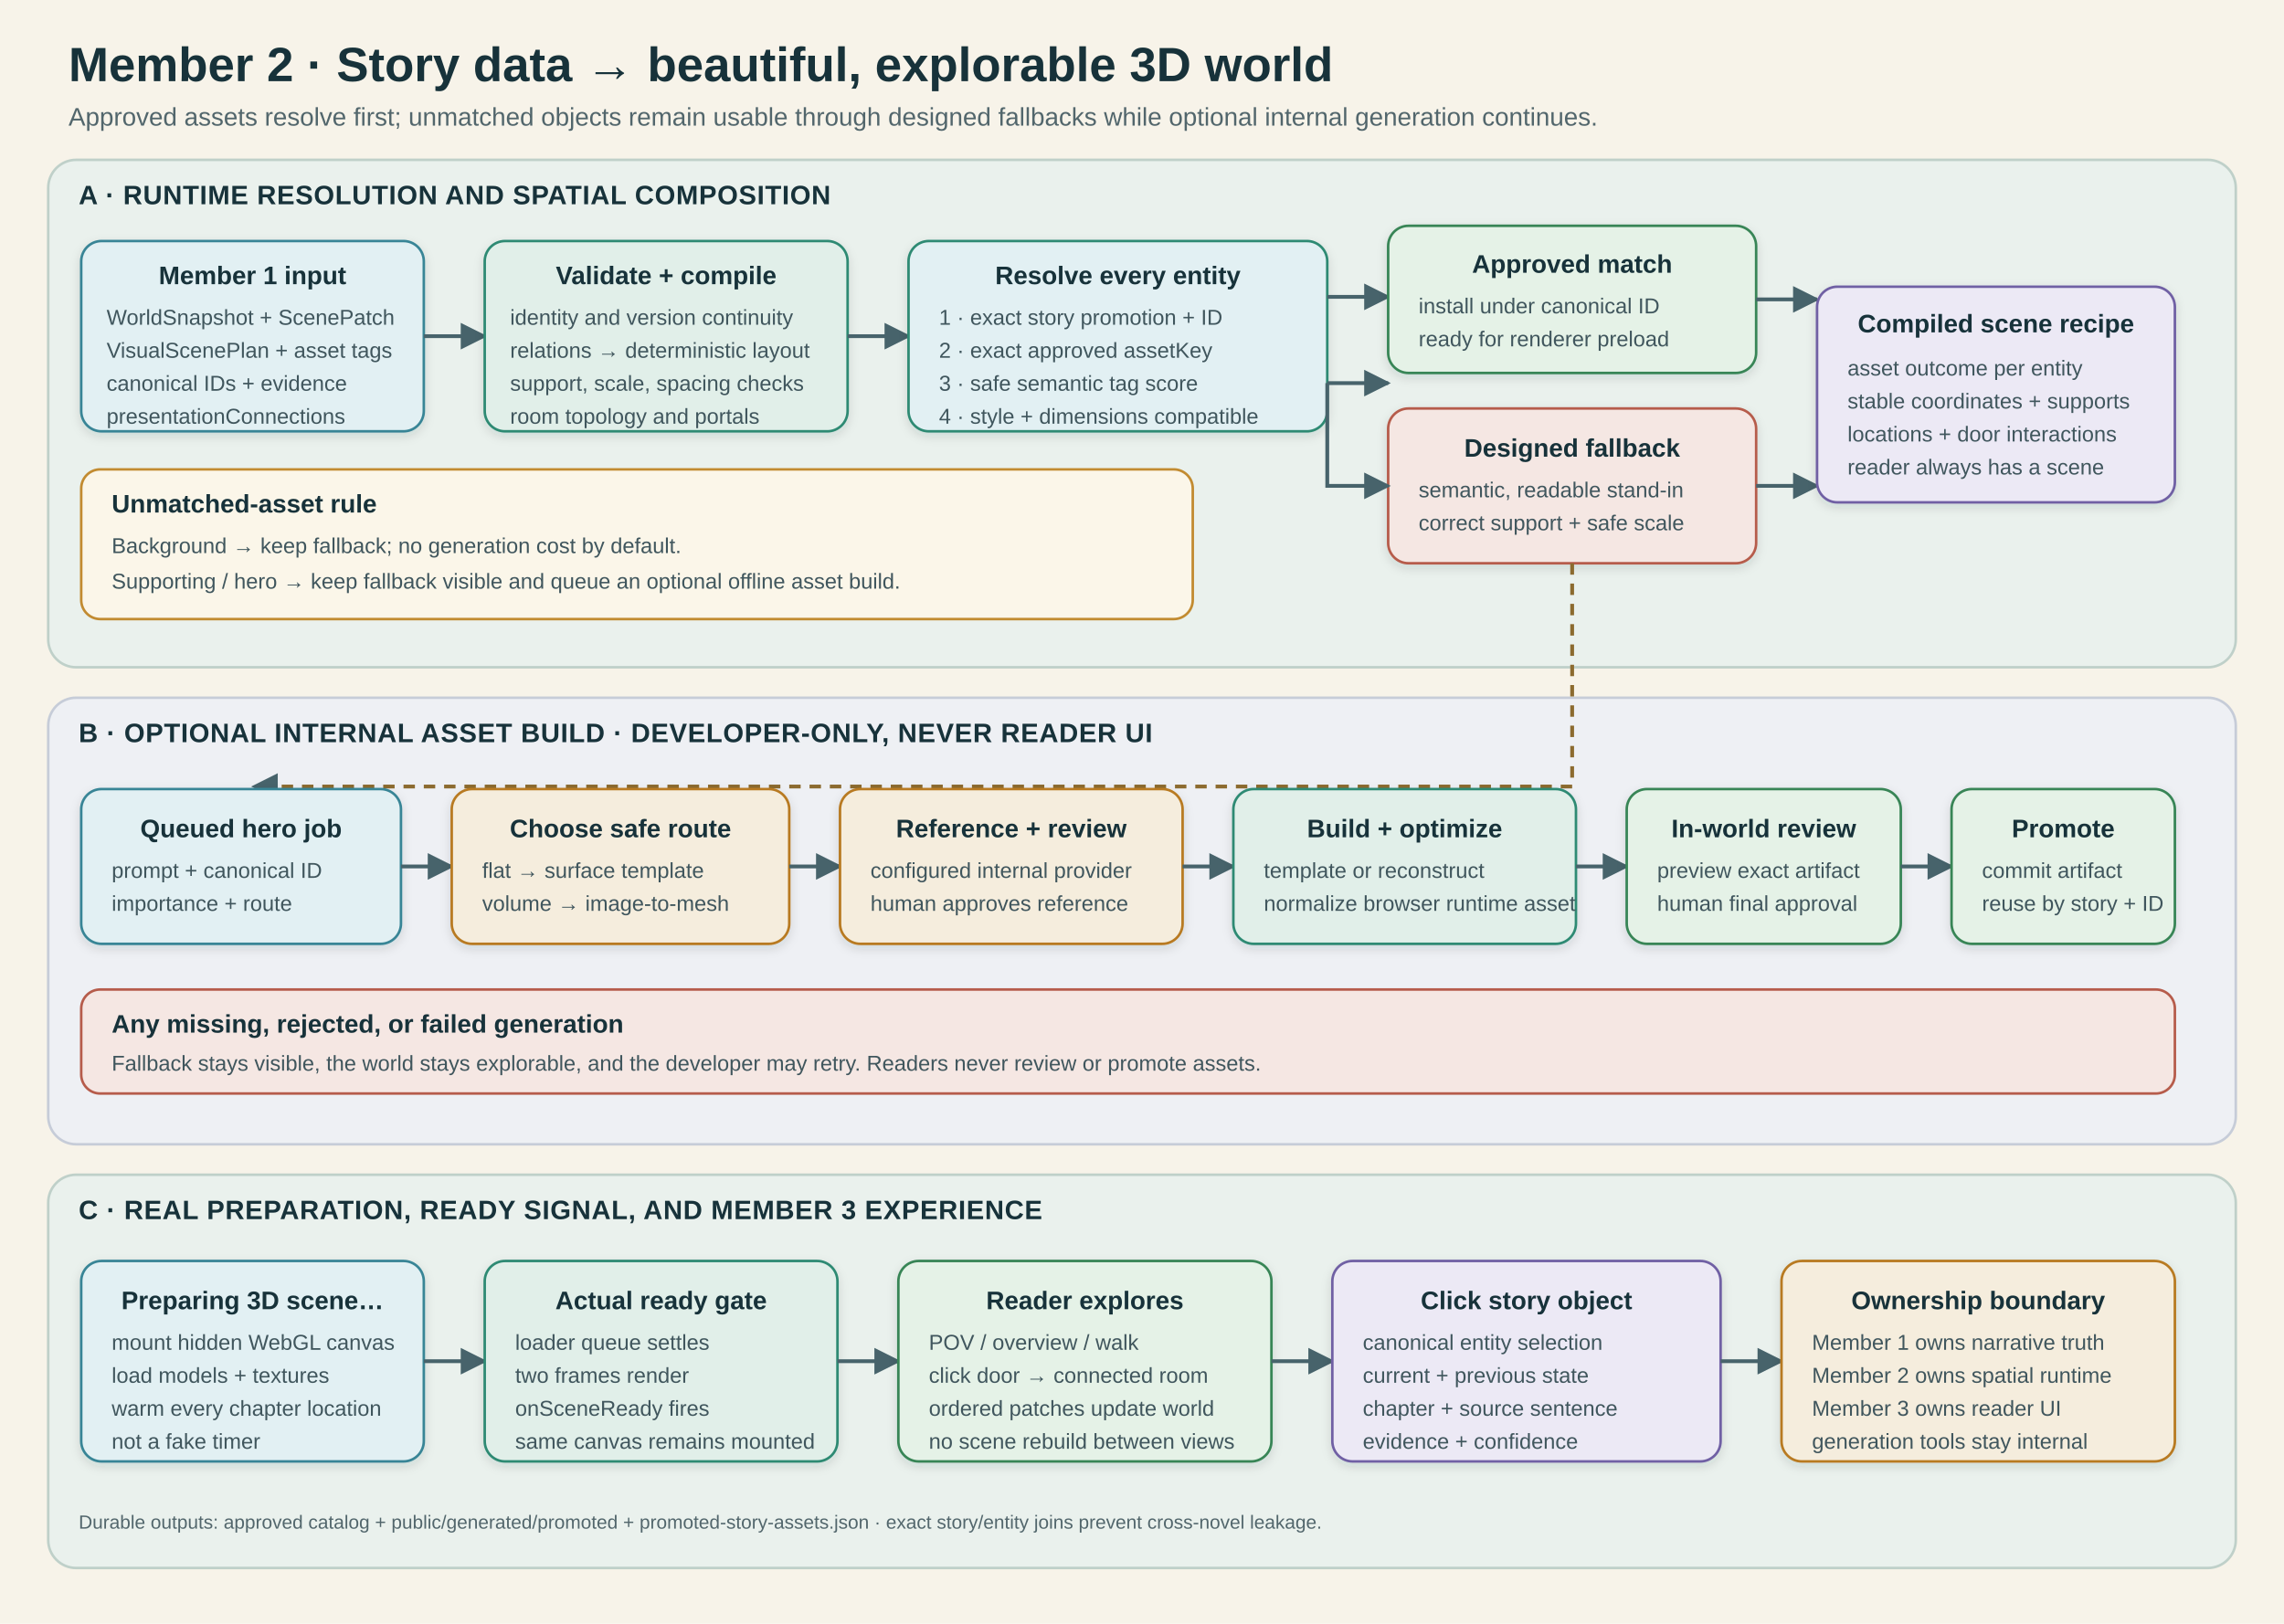
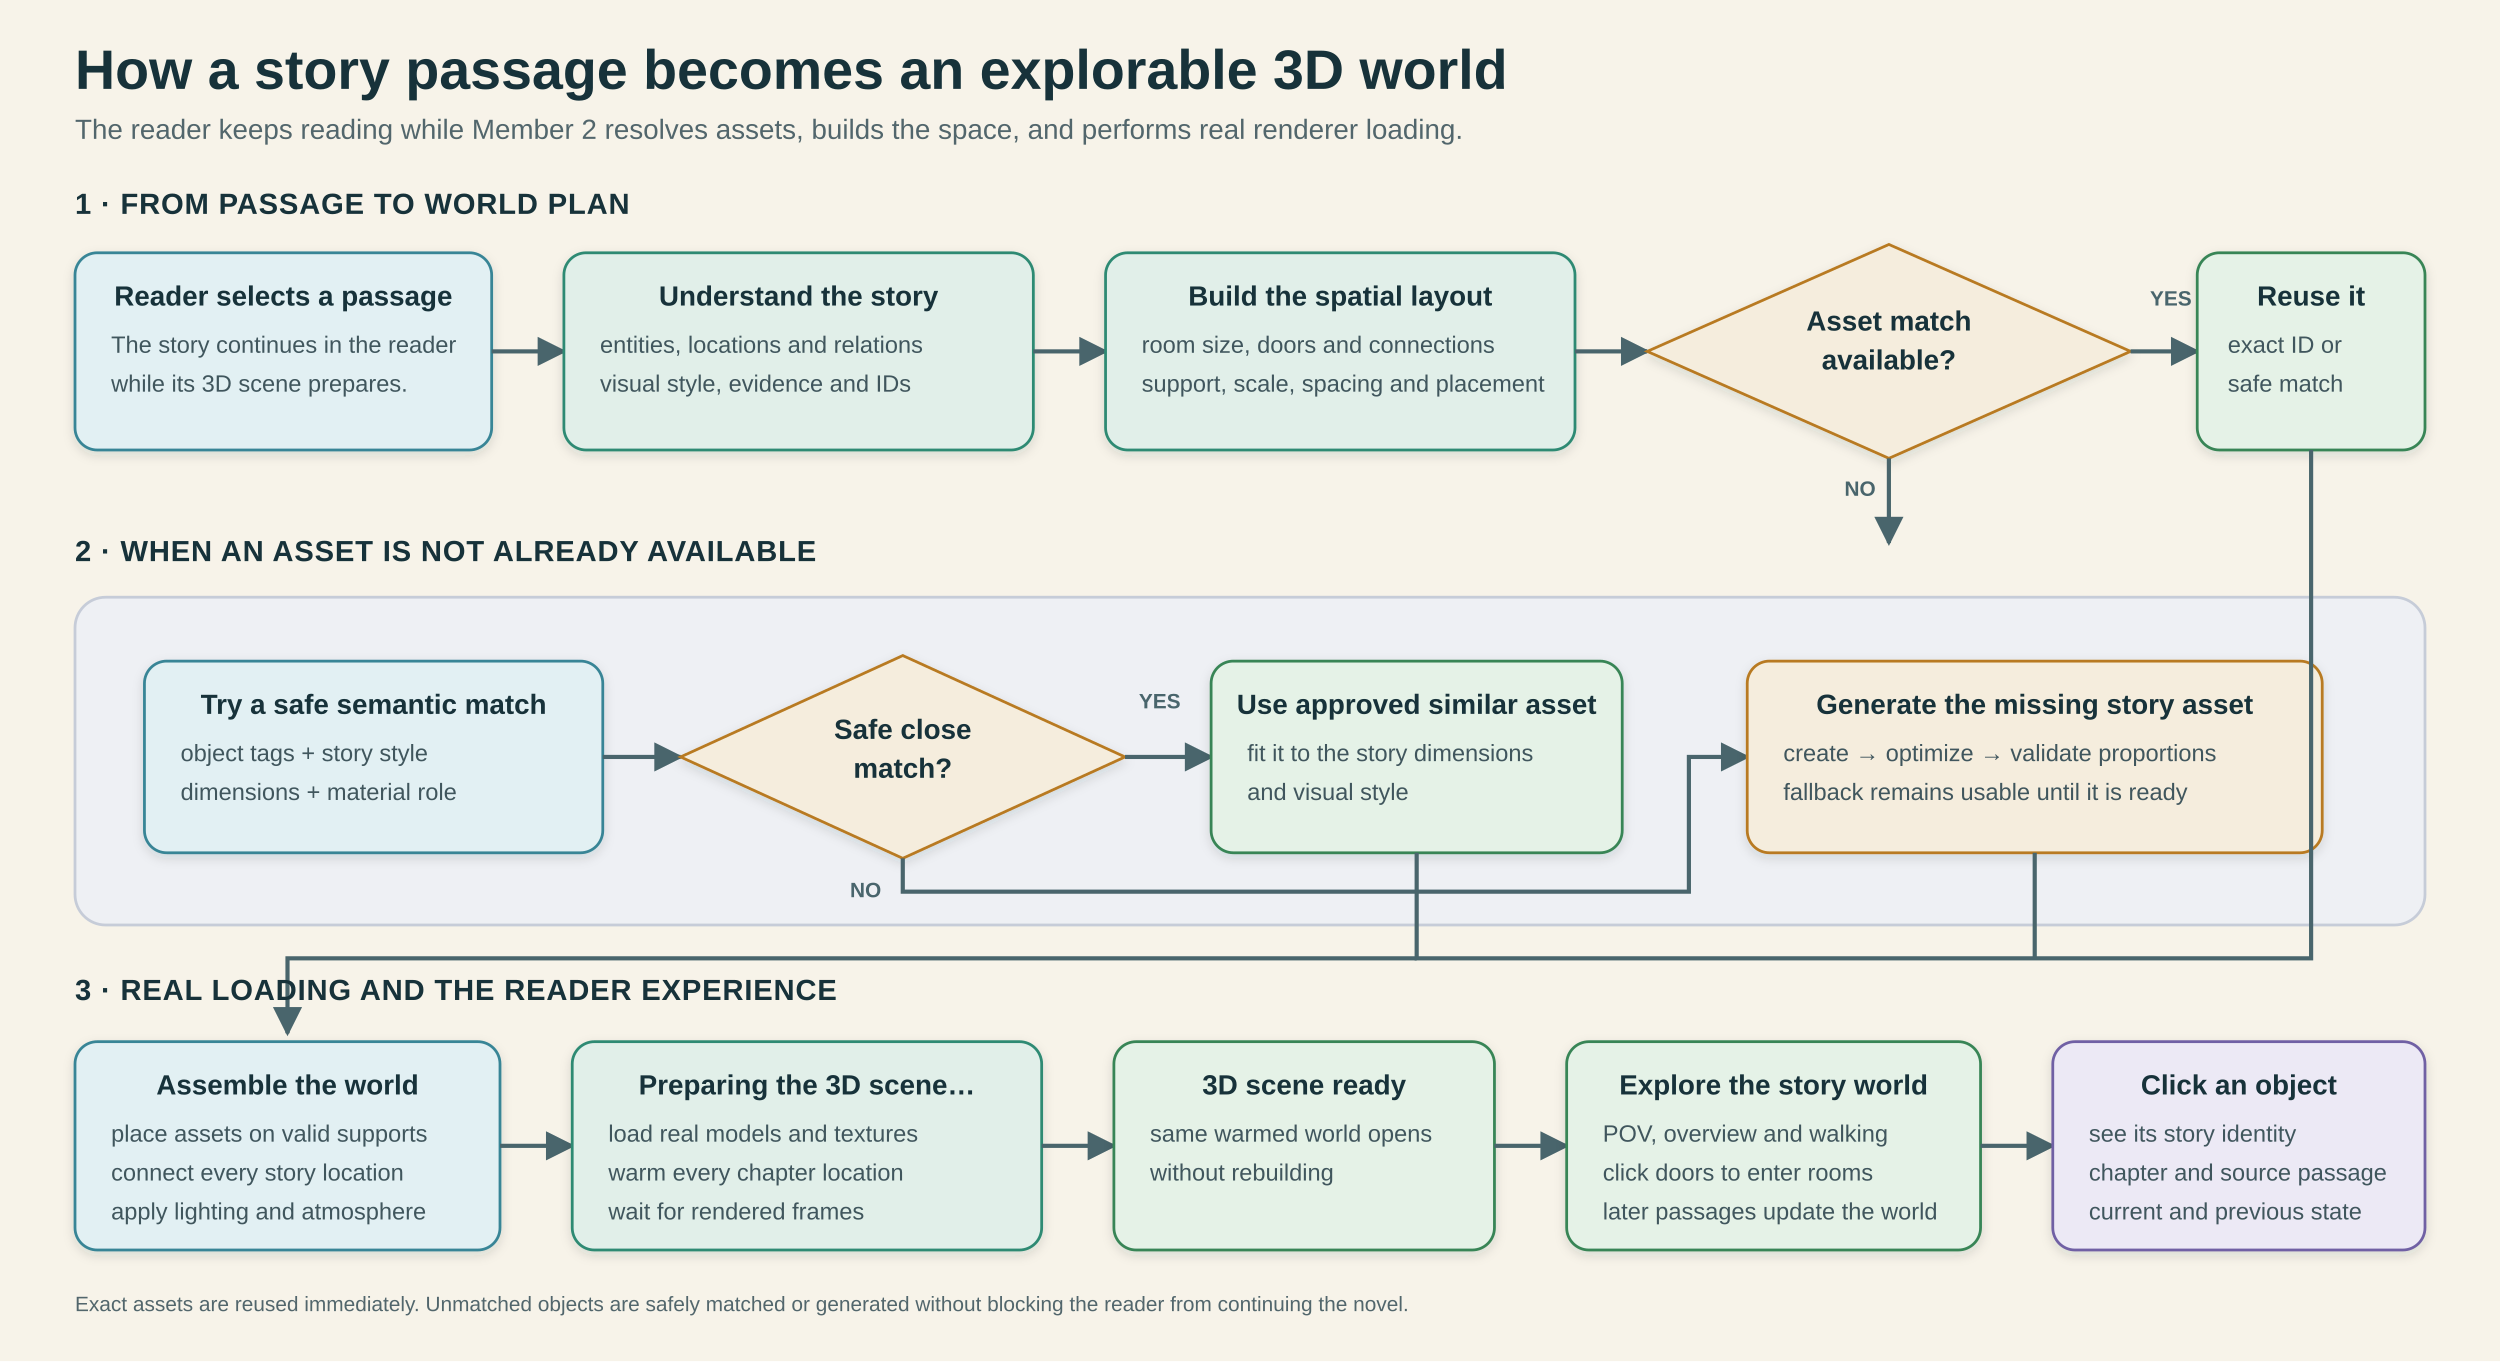
- <svg xmlns="http://www.w3.org/2000/svg" width="1800" height="1280" viewBox="0 0 1800 1280" role="img" aria-labelledby="title desc">
+ <svg xmlns="http://www.w3.org/2000/svg" width="1800" height="980" viewBox="0 0 1800 980" role="img" aria-labelledby="title desc">
  <defs>
-     <marker id="arrow" viewBox="0 0 10 10" refX="9" refY="5" markerWidth="7" markerHeight="7" orient="auto-start-reverse">
-       <path d="M0 0L10 5L0 10Z" fill="#47636b" />
+     <marker id="arrow" viewBox="0 0 10 10" refX="9" refY="5" markerWidth="7" markerHeight="7" orient="auto">
+       <path d="M0 0L10 5L0 10Z" fill="#49656c" />
    </marker>
    <filter id="shadow" x="-10%" y="-10%" width="120%" height="130%">
      <feDropShadow dx="0" dy="3" stdDeviation="4" flood-color="#17323a" flood-opacity="0.13" />
    </filter>
    <style>
-       .title{font:700 38px 'Segoe UI',Arial,sans-serif;fill:#17323a}.subtitle{font:20px 'Segoe UI',Arial,sans-serif;fill:#52666c}.lane-title{font:700 21px 'Segoe UI',Arial,sans-serif;letter-spacing:.5px;fill:#17323a}.node-title{font:700 20px 'Segoe UI',Arial,sans-serif;fill:#17323a}.text{font:17px 'Segoe UI',Arial,sans-serif;fill:#40565d}.small{font:15px 'Segoe UI',Arial,sans-serif;fill:#52666c}.label{font:700 14px 'Segoe UI',Arial,sans-serif;fill:#47636b}.arrow{fill:none;stroke:#47636b;stroke-width:3;marker-end:url(#arrow)}.dash{fill:none;stroke:#8c6b2f;stroke-width:3;stroke-dasharray:9 7;marker-end:url(#arrow)}.node{stroke-width:2;rx:16;filter:url(#shadow)}
+       .title{font:700 40px 'Segoe UI',Arial,sans-serif;fill:#17323a}.subtitle{font:20px 'Segoe UI',Arial,sans-serif;fill:#52666c}.section{font:700 21px 'Segoe UI',Arial,sans-serif;letter-spacing:.6px;fill:#17323a}.head{font:700 20px 'Segoe UI',Arial,sans-serif;fill:#17323a}.body{font:17px 'Segoe UI',Arial,sans-serif;fill:#40565d}.small{font:15px 'Segoe UI',Arial,sans-serif;fill:#52666c}.branch{font:700 15px 'Segoe UI',Arial,sans-serif;fill:#49656c}.box{stroke-width:2;rx:16;filter:url(#shadow)}.line{fill:none;stroke:#49656c;stroke-width:3;marker-end:url(#arrow)}.join{fill:none;stroke:#49656c;stroke-width:3}
    </style>
  </defs>
-   <rect width="1800" height="1280" fill="#f7f3e9" />
-   <text x="54" y="64" class="title">Member 2 · Story data → beautiful, explorable 3D world</text>
-   <text x="54" y="99" class="subtitle">Approved assets resolve first; unmatched objects remain usable through designed fallbacks while optional internal generation continues.</text>
-   <rect x="38" y="126" width="1724" height="400" rx="22" fill="#eaf1ed" stroke="#bfd0c9" stroke-width="2" />
-   <text x="62" y="161" class="lane-title">A · RUNTIME RESOLUTION AND SPATIAL COMPOSITION</text>
-   <rect class="node" x="64" y="190" width="270" height="150" fill="#e2f0f3" stroke="#398596" />
-   <text x="199" y="224" text-anchor="middle" class="node-title">Member 1 input</text>
-   <text x="84" y="256" class="text">WorldSnapshot + ScenePatch</text>
-   <text x="84" y="282" class="text">VisualScenePlan + asset tags</text>
-   <text x="84" y="308" class="text">canonical IDs + evidence</text>
-   <text x="84" y="334" class="text">presentationConnections</text>
-   <path class="arrow" d="M334 265H382" />
-   <rect class="node" x="382" y="190" width="286" height="150" fill="#e1efe9" stroke="#2d8a73" />
-   <text x="525" y="224" text-anchor="middle" class="node-title">Validate + compile</text>
-   <text x="402" y="256" class="text">identity and version continuity</text>
-   <text x="402" y="282" class="text">relations → deterministic layout</text>
-   <text x="402" y="308" class="text">support, scale, spacing checks</text>
-   <text x="402" y="334" class="text">room topology and portals</text>
-   <path class="arrow" d="M668 265H716" />
-   <rect class="node" x="716" y="190" width="330" height="150" fill="#e2f0f3" stroke="#2d8a73" />
-   <text x="881" y="224" text-anchor="middle" class="node-title">Resolve every entity</text>
-   <text x="740" y="256" class="text">1 · exact story promotion + ID</text>
-   <text x="740" y="282" class="text">2 · exact approved assetKey</text>
-   <text x="740" y="308" class="text">3 · safe semantic tag score</text>
-   <text x="740" y="334" class="text">4 · style + dimensions compatible</text>
-   <path class="arrow" d="M1046 234H1094" />
-   <rect class="node" x="1094" y="178" width="290" height="116" fill="#e5f2e7" stroke="#388556" />
-   <text x="1239" y="215" text-anchor="middle" class="node-title">Approved match</text>
-   <text x="1118" y="247" class="text">install under canonical ID</text>
-   <text x="1118" y="273" class="text">ready for renderer preload</text>
-   <path class="arrow" d="M1046 302H1094" />
-   <rect class="node" x="1094" y="322" width="290" height="122" fill="#f5e7e3" stroke="#b65c4b" />
-   <text x="1239" y="360" text-anchor="middle" class="node-title">Designed fallback</text>
-   <text x="1118" y="392" class="text">semantic, readable stand-in</text>
-   <text x="1118" y="418" class="text">correct support + safe scale</text>
-   <path class="arrow" d="M1046 302V383H1094" />
-   <path class="arrow" d="M1384 236H1432" />
-   <path class="arrow" d="M1384 383H1432" />
-   <rect class="node" x="1432" y="226" width="282" height="170" fill="#ece9f5" stroke="#7060a4" />
-   <text x="1573" y="262" text-anchor="middle" class="node-title">Compiled scene recipe</text>
-   <text x="1456" y="296" class="text">asset outcome per entity</text>
-   <text x="1456" y="322" class="text">stable coordinates + supports</text>
-   <text x="1456" y="348" class="text">locations + door interactions</text>
-   <text x="1456" y="374" class="text">reader always has a scene</text>
-   <rect x="64" y="370" width="876" height="118" rx="15" fill="#fbf6e9" stroke="#c28b31" stroke-width="2" />
-   <text x="88" y="404" class="node-title">Unmatched-asset rule</text>
-   <text x="88" y="436" class="text">Background → keep fallback; no generation cost by default.</text>
-   <text x="88" y="464" class="text">Supporting / hero → keep fallback visible and queue an optional offline asset build.</text>
-   <rect x="38" y="550" width="1724" height="352" rx="22" fill="#eef0f4" stroke="#c6ccd8" stroke-width="2" />
-   <text x="62" y="585" class="lane-title">B · OPTIONAL INTERNAL ASSET BUILD · DEVELOPER-ONLY, NEVER READER UI</text>
-   <path class="dash" d="M1239 444V620H200" />
-   <rect class="node" x="64" y="622" width="252" height="122" fill="#e2f0f3" stroke="#398596" />
-   <text x="190" y="660" text-anchor="middle" class="node-title">Queued hero job</text>
-   <text x="88" y="692" class="text">prompt + canonical ID</text>
-   <text x="88" y="718" class="text">importance + route</text>
-   <path class="arrow" d="M316 683H356" />
-   <rect class="node" x="356" y="622" width="266" height="122" fill="#f5eddd" stroke="#b87a20" />
-   <text x="489" y="660" text-anchor="middle" class="node-title">Choose safe route</text>
-   <text x="380" y="692" class="text">flat → surface template</text>
-   <text x="380" y="718" class="text">volume → image-to-mesh</text>
-   <path class="arrow" d="M622 683H662" />
-   <rect class="node" x="662" y="622" width="270" height="122" fill="#f5eddd" stroke="#b87a20" />
-   <text x="797" y="660" text-anchor="middle" class="node-title">Reference + review</text>
-   <text x="686" y="692" class="text">configured internal provider</text>
-   <text x="686" y="718" class="text">human approves reference</text>
-   <path class="arrow" d="M932 683H972" />
-   <rect class="node" x="972" y="622" width="270" height="122" fill="#e1efe9" stroke="#2d8a73" />
-   <text x="1107" y="660" text-anchor="middle" class="node-title">Build + optimize</text>
-   <text x="996" y="692" class="text">template or reconstruct</text>
-   <text x="996" y="718" class="text">normalize browser runtime asset</text>
-   <path class="arrow" d="M1242 683H1282" />
-   <rect class="node" x="1282" y="622" width="216" height="122" fill="#e5f2e7" stroke="#388556" />
-   <text x="1390" y="660" text-anchor="middle" class="node-title">In-world review</text>
-   <text x="1306" y="692" class="text">preview exact artifact</text>
-   <text x="1306" y="718" class="text">human final approval</text>
-   <path class="arrow" d="M1498 683H1538" />
-   <rect class="node" x="1538" y="622" width="176" height="122" fill="#e5f2e7" stroke="#388556" />
-   <text x="1626" y="660" text-anchor="middle" class="node-title">Promote</text>
-   <text x="1562" y="692" class="text">commit artifact</text>
-   <text x="1562" y="718" class="text">reuse by story + ID</text>
-   <rect x="64" y="780" width="1650" height="82" rx="15" fill="#f5e7e3" stroke="#b65c4b" stroke-width="2" />
-   <text x="88" y="814" class="node-title">Any missing, rejected, or failed generation</text>
-   <text x="88" y="844" class="text">Fallback stays visible, the world stays explorable, and the developer may retry. Readers never review or promote assets.</text>
-   <rect x="38" y="926" width="1724" height="310" rx="22" fill="#eaf1ed" stroke="#bfd0c9" stroke-width="2" />
-   <text x="62" y="961" class="lane-title">C · REAL PREPARATION, READY SIGNAL, AND MEMBER 3 EXPERIENCE</text>
-   <rect class="node" x="64" y="994" width="270" height="158" fill="#e2f0f3" stroke="#398596" />
-   <text x="199" y="1032" text-anchor="middle" class="node-title">Preparing 3D scene…</text>
-   <text x="88" y="1064" class="text">mount hidden WebGL canvas</text>
-   <text x="88" y="1090" class="text">load models + textures</text>
-   <text x="88" y="1116" class="text">warm every chapter location</text>
-   <text x="88" y="1142" class="text">not a fake timer</text>
-   <path class="arrow" d="M334 1073H382" />
-   <rect class="node" x="382" y="994" width="278" height="158" fill="#e1efe9" stroke="#2d8a73" />
-   <text x="521" y="1032" text-anchor="middle" class="node-title">Actual ready gate</text>
-   <text x="406" y="1064" class="text">loader queue settles</text>
-   <text x="406" y="1090" class="text">two frames render</text>
-   <text x="406" y="1116" class="text">onSceneReady fires</text>
-   <text x="406" y="1142" class="text">same canvas remains mounted</text>
-   <path class="arrow" d="M660 1073H708" />
-   <rect class="node" x="708" y="994" width="294" height="158" fill="#e5f2e7" stroke="#388556" />
-   <text x="855" y="1032" text-anchor="middle" class="node-title">Reader explores</text>
-   <text x="732" y="1064" class="text">POV / overview / walk</text>
-   <text x="732" y="1090" class="text">click door → connected room</text>
-   <text x="732" y="1116" class="text">ordered patches update world</text>
-   <text x="732" y="1142" class="text">no scene rebuild between views</text>
-   <path class="arrow" d="M1002 1073H1050" />
-   <rect class="node" x="1050" y="994" width="306" height="158" fill="#ece9f5" stroke="#7060a4" />
-   <text x="1203" y="1032" text-anchor="middle" class="node-title">Click story object</text>
-   <text x="1074" y="1064" class="text">canonical entity selection</text>
-   <text x="1074" y="1090" class="text">current + previous state</text>
-   <text x="1074" y="1116" class="text">chapter + source sentence</text>
-   <text x="1074" y="1142" class="text">evidence + confidence</text>
-   <path class="arrow" d="M1356 1073H1404" />
-   <rect class="node" x="1404" y="994" width="310" height="158" fill="#f5eddd" stroke="#b87a20" />
-   <text x="1559" y="1032" text-anchor="middle" class="node-title">Ownership boundary</text>
-   <text x="1428" y="1064" class="text">Member 1 owns narrative truth</text>
-   <text x="1428" y="1090" class="text">Member 2 owns spatial runtime</text>
-   <text x="1428" y="1116" class="text">Member 3 owns reader UI</text>
-   <text x="1428" y="1142" class="text">generation tools stay internal</text>
-   <text x="62" y="1205" class="small">Durable outputs: approved catalog + public/generated/promoted + promoted-story-assets.json · exact story/entity joins prevent cross-novel leakage.</text>
+   <rect width="1800" height="980" fill="#f7f3e9" />
+   <text x="54" y="64" class="title">How a story passage becomes an explorable 3D world</text>
+   <text x="54" y="100" class="subtitle">The reader keeps reading while Member 2 resolves assets, builds the space, and performs real renderer loading.</text>
+   <text x="54" y="154" class="section">1 · FROM PASSAGE TO WORLD PLAN</text>
+   <rect class="box" x="54" y="182" width="300" height="142" fill="#e2f0f3" stroke="#398596" />
+   <text x="204" y="220" text-anchor="middle" class="head">Reader selects a passage</text>
+   <text x="80" y="254" class="body">The story continues in the reader</text>
+   <text x="80" y="282" class="body">while its 3D scene prepares.</text>
+   <path class="line" d="M354 253H406" />
+   <rect class="box" x="406" y="182" width="338" height="142" fill="#e1efe9" stroke="#2d8a73" />
+   <text x="575" y="220" text-anchor="middle" class="head">Understand the story</text>
+   <text x="432" y="254" class="body">entities, locations and relations</text>
+   <text x="432" y="282" class="body">visual style, evidence and IDs</text>
+   <path class="line" d="M744 253H796" />
+   <rect class="box" x="796" y="182" width="338" height="142" fill="#e1efe9" stroke="#2d8a73" />
+   <text x="965" y="220" text-anchor="middle" class="head">Build the spatial layout</text>
+   <text x="822" y="254" class="body">room size, doors and connections</text>
+   <text x="822" y="282" class="body">support, scale, spacing and placement</text>
+   <path class="line" d="M1134 253H1186" />
+   <polygon points="1360,176 1534,253 1360,330 1186,253" fill="#f5eddd" stroke="#b87a20" stroke-width="2" filter="url(#shadow)" />
+   <text x="1360" y="238" text-anchor="middle" class="head">Asset match</text>
+   <text x="1360" y="266" text-anchor="middle" class="head">available?</text>
+   <text x="1548" y="220" class="branch">YES</text>
+   <path class="line" d="M1534 253H1582" />
+   <rect class="box" x="1582" y="182" width="164" height="142" fill="#e5f2e7" stroke="#388556" />
+   <text x="1664" y="220" text-anchor="middle" class="head">Reuse it</text>
+   <text x="1604" y="254" class="body">exact ID or</text>
+   <text x="1604" y="282" class="body">safe match</text>
+   <text x="1328" y="357" class="branch">NO</text>
+   <path class="line" d="M1360 330V391" />
+   <text x="54" y="404" class="section">2 · WHEN AN ASSET IS NOT ALREADY AVAILABLE</text>
+   <rect x="54" y="430" width="1692" height="236" rx="22" fill="#eef0f4" stroke="#c6ccd8" stroke-width="2" />
+   <rect class="box" x="104" y="476" width="330" height="138" fill="#e2f0f3" stroke="#398596" />
+   <text x="269" y="514" text-anchor="middle" class="head">Try a safe semantic match</text>
+   <text x="130" y="548" class="body">object tags + story style</text>
+   <text x="130" y="576" class="body">dimensions + material role</text>
+   <path class="line" d="M434 545H490" />
+   <polygon points="650,472 810,545 650,618 490,545" fill="#f5eddd" stroke="#b87a20" stroke-width="2" filter="url(#shadow)" />
+   <text x="650" y="532" text-anchor="middle" class="head">Safe close</text>
+   <text x="650" y="560" text-anchor="middle" class="head">match?</text>
+   <text x="820" y="510" class="branch">YES</text>
+   <path class="line" d="M810 545H872" />
+   <rect class="box" x="872" y="476" width="296" height="138" fill="#e5f2e7" stroke="#388556" />
+   <text x="1020" y="514" text-anchor="middle" class="head">Use approved similar asset</text>
+   <text x="898" y="548" class="body">fit it to the story dimensions</text>
+   <text x="898" y="576" class="body">and visual style</text>
+   <text x="612" y="646" class="branch">NO</text>
+   <path class="line" d="M650 618V642H1216V545H1258" />
+   <rect class="box" x="1258" y="476" width="414" height="138" fill="#f5eddd" stroke="#b87a20" />
+   <text x="1465" y="514" text-anchor="middle" class="head">Generate the missing story asset</text>
+   <text x="1284" y="548" class="body">create → optimize → validate proportions</text>
+   <text x="1284" y="576" class="body">fallback remains usable until it is ready</text>
+   <path class="join" d="M1664 324V690H1020V614" />
+   <path class="join" d="M1465 614V690" />
+   <path class="line" d="M1020 690H207V744" />
+   <text x="54" y="720" class="section">3 · REAL LOADING AND THE READER EXPERIENCE</text>
+   <rect class="box" x="54" y="750" width="306" height="150" fill="#e2f0f3" stroke="#398596" />
+   <text x="207" y="788" text-anchor="middle" class="head">Assemble the world</text>
+   <text x="80" y="822" class="body">place assets on valid supports</text>
+   <text x="80" y="850" class="body">connect every story location</text>
+   <text x="80" y="878" class="body">apply lighting and atmosphere</text>
+   <path class="line" d="M360 825H412" />
+   <rect class="box" x="412" y="750" width="338" height="150" fill="#e1efe9" stroke="#2d8a73" />
+   <text x="581" y="788" text-anchor="middle" class="head">Preparing the 3D scene…</text>
+   <text x="438" y="822" class="body">load real models and textures</text>
+   <text x="438" y="850" class="body">warm every chapter location</text>
+   <text x="438" y="878" class="body">wait for rendered frames</text>
+   <path class="line" d="M750 825H802" />
+   <rect class="box" x="802" y="750" width="274" height="150" fill="#e5f2e7" stroke="#388556" />
+   <text x="939" y="788" text-anchor="middle" class="head">3D scene ready</text>
+   <text x="828" y="822" class="body">same warmed world opens</text>
+   <text x="828" y="850" class="body">without rebuilding</text>
+   <path class="line" d="M1076 825H1128" />
+   <rect class="box" x="1128" y="750" width="298" height="150" fill="#e5f2e7" stroke="#388556" />
+   <text x="1277" y="788" text-anchor="middle" class="head">Explore the story world</text>
+   <text x="1154" y="822" class="body">POV, overview and walking</text>
+   <text x="1154" y="850" class="body">click doors to enter rooms</text>
+   <text x="1154" y="878" class="body">later passages update the world</text>
+   <path class="line" d="M1426 825H1478" />
+   <rect class="box" x="1478" y="750" width="268" height="150" fill="#ece9f5" stroke="#7060a4" />
+   <text x="1612" y="788" text-anchor="middle" class="head">Click an object</text>
+   <text x="1504" y="822" class="body">see its story identity</text>
+   <text x="1504" y="850" class="body">chapter and source passage</text>
+   <text x="1504" y="878" class="body">current and previous state</text>
+   <text x="54" y="944" class="small">Exact assets are reused immediately. Unmatched objects are safely matched or generated without blocking the reader from continuing the novel.</text>
</svg>
